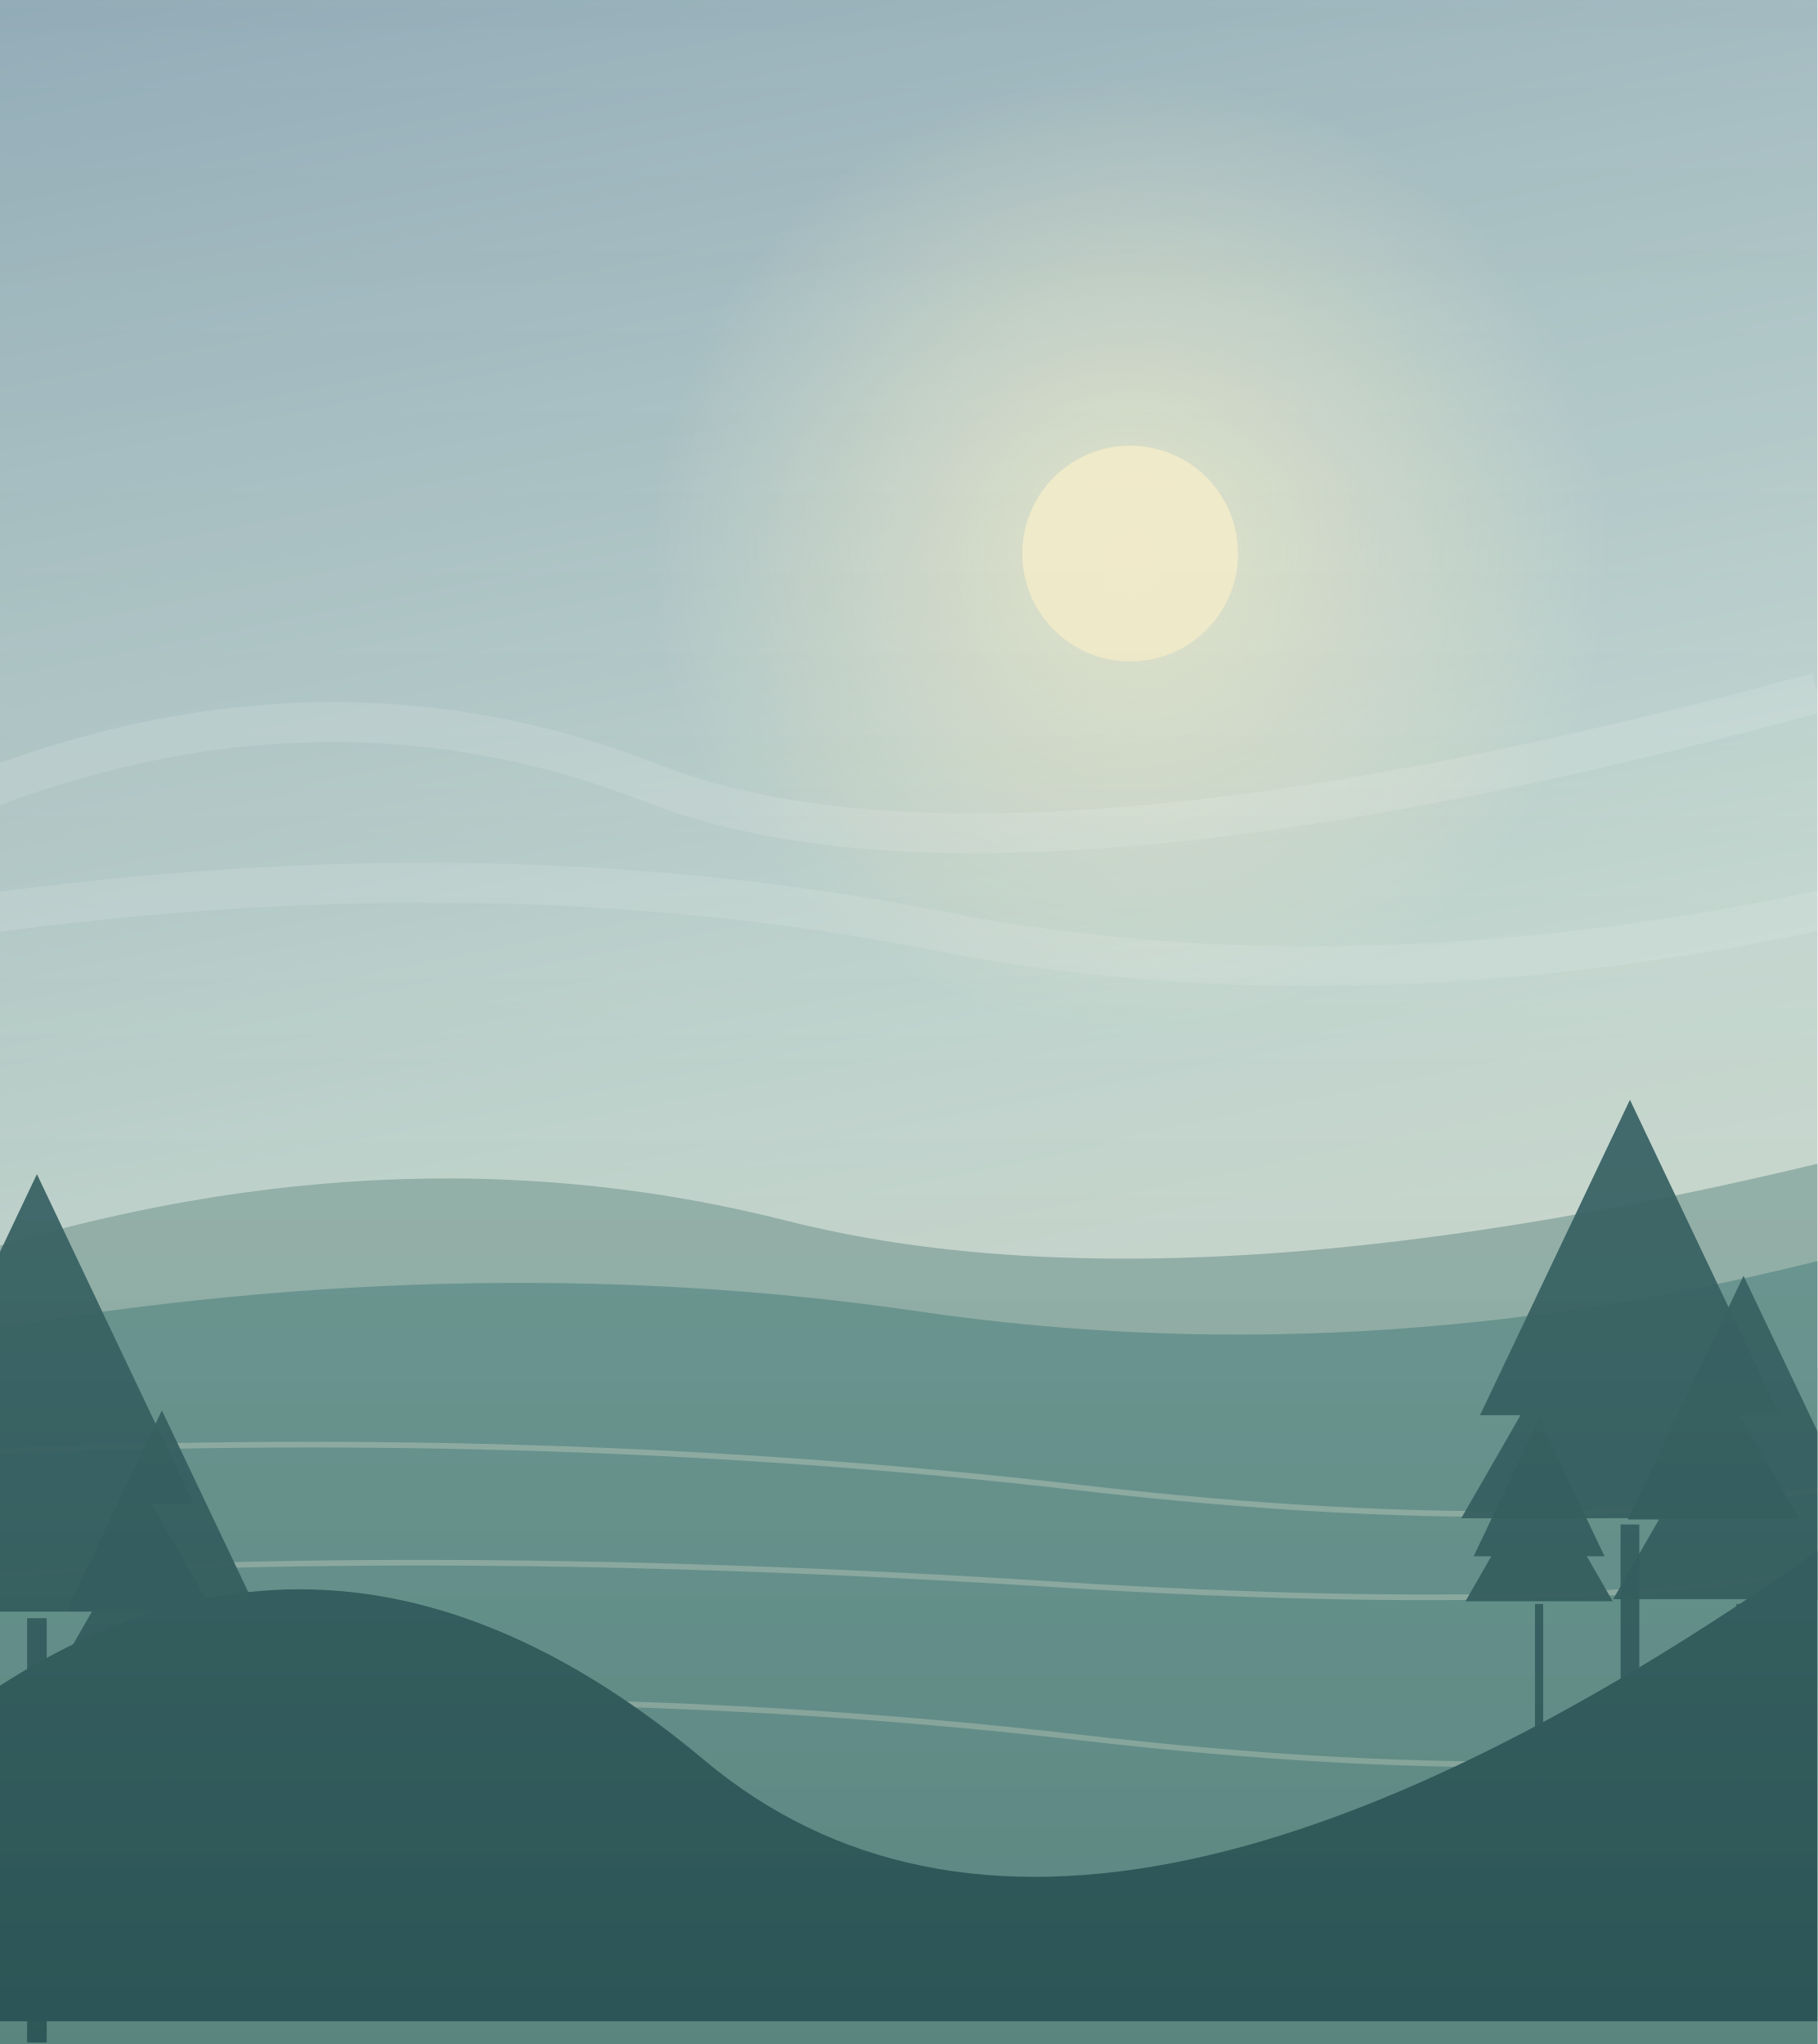
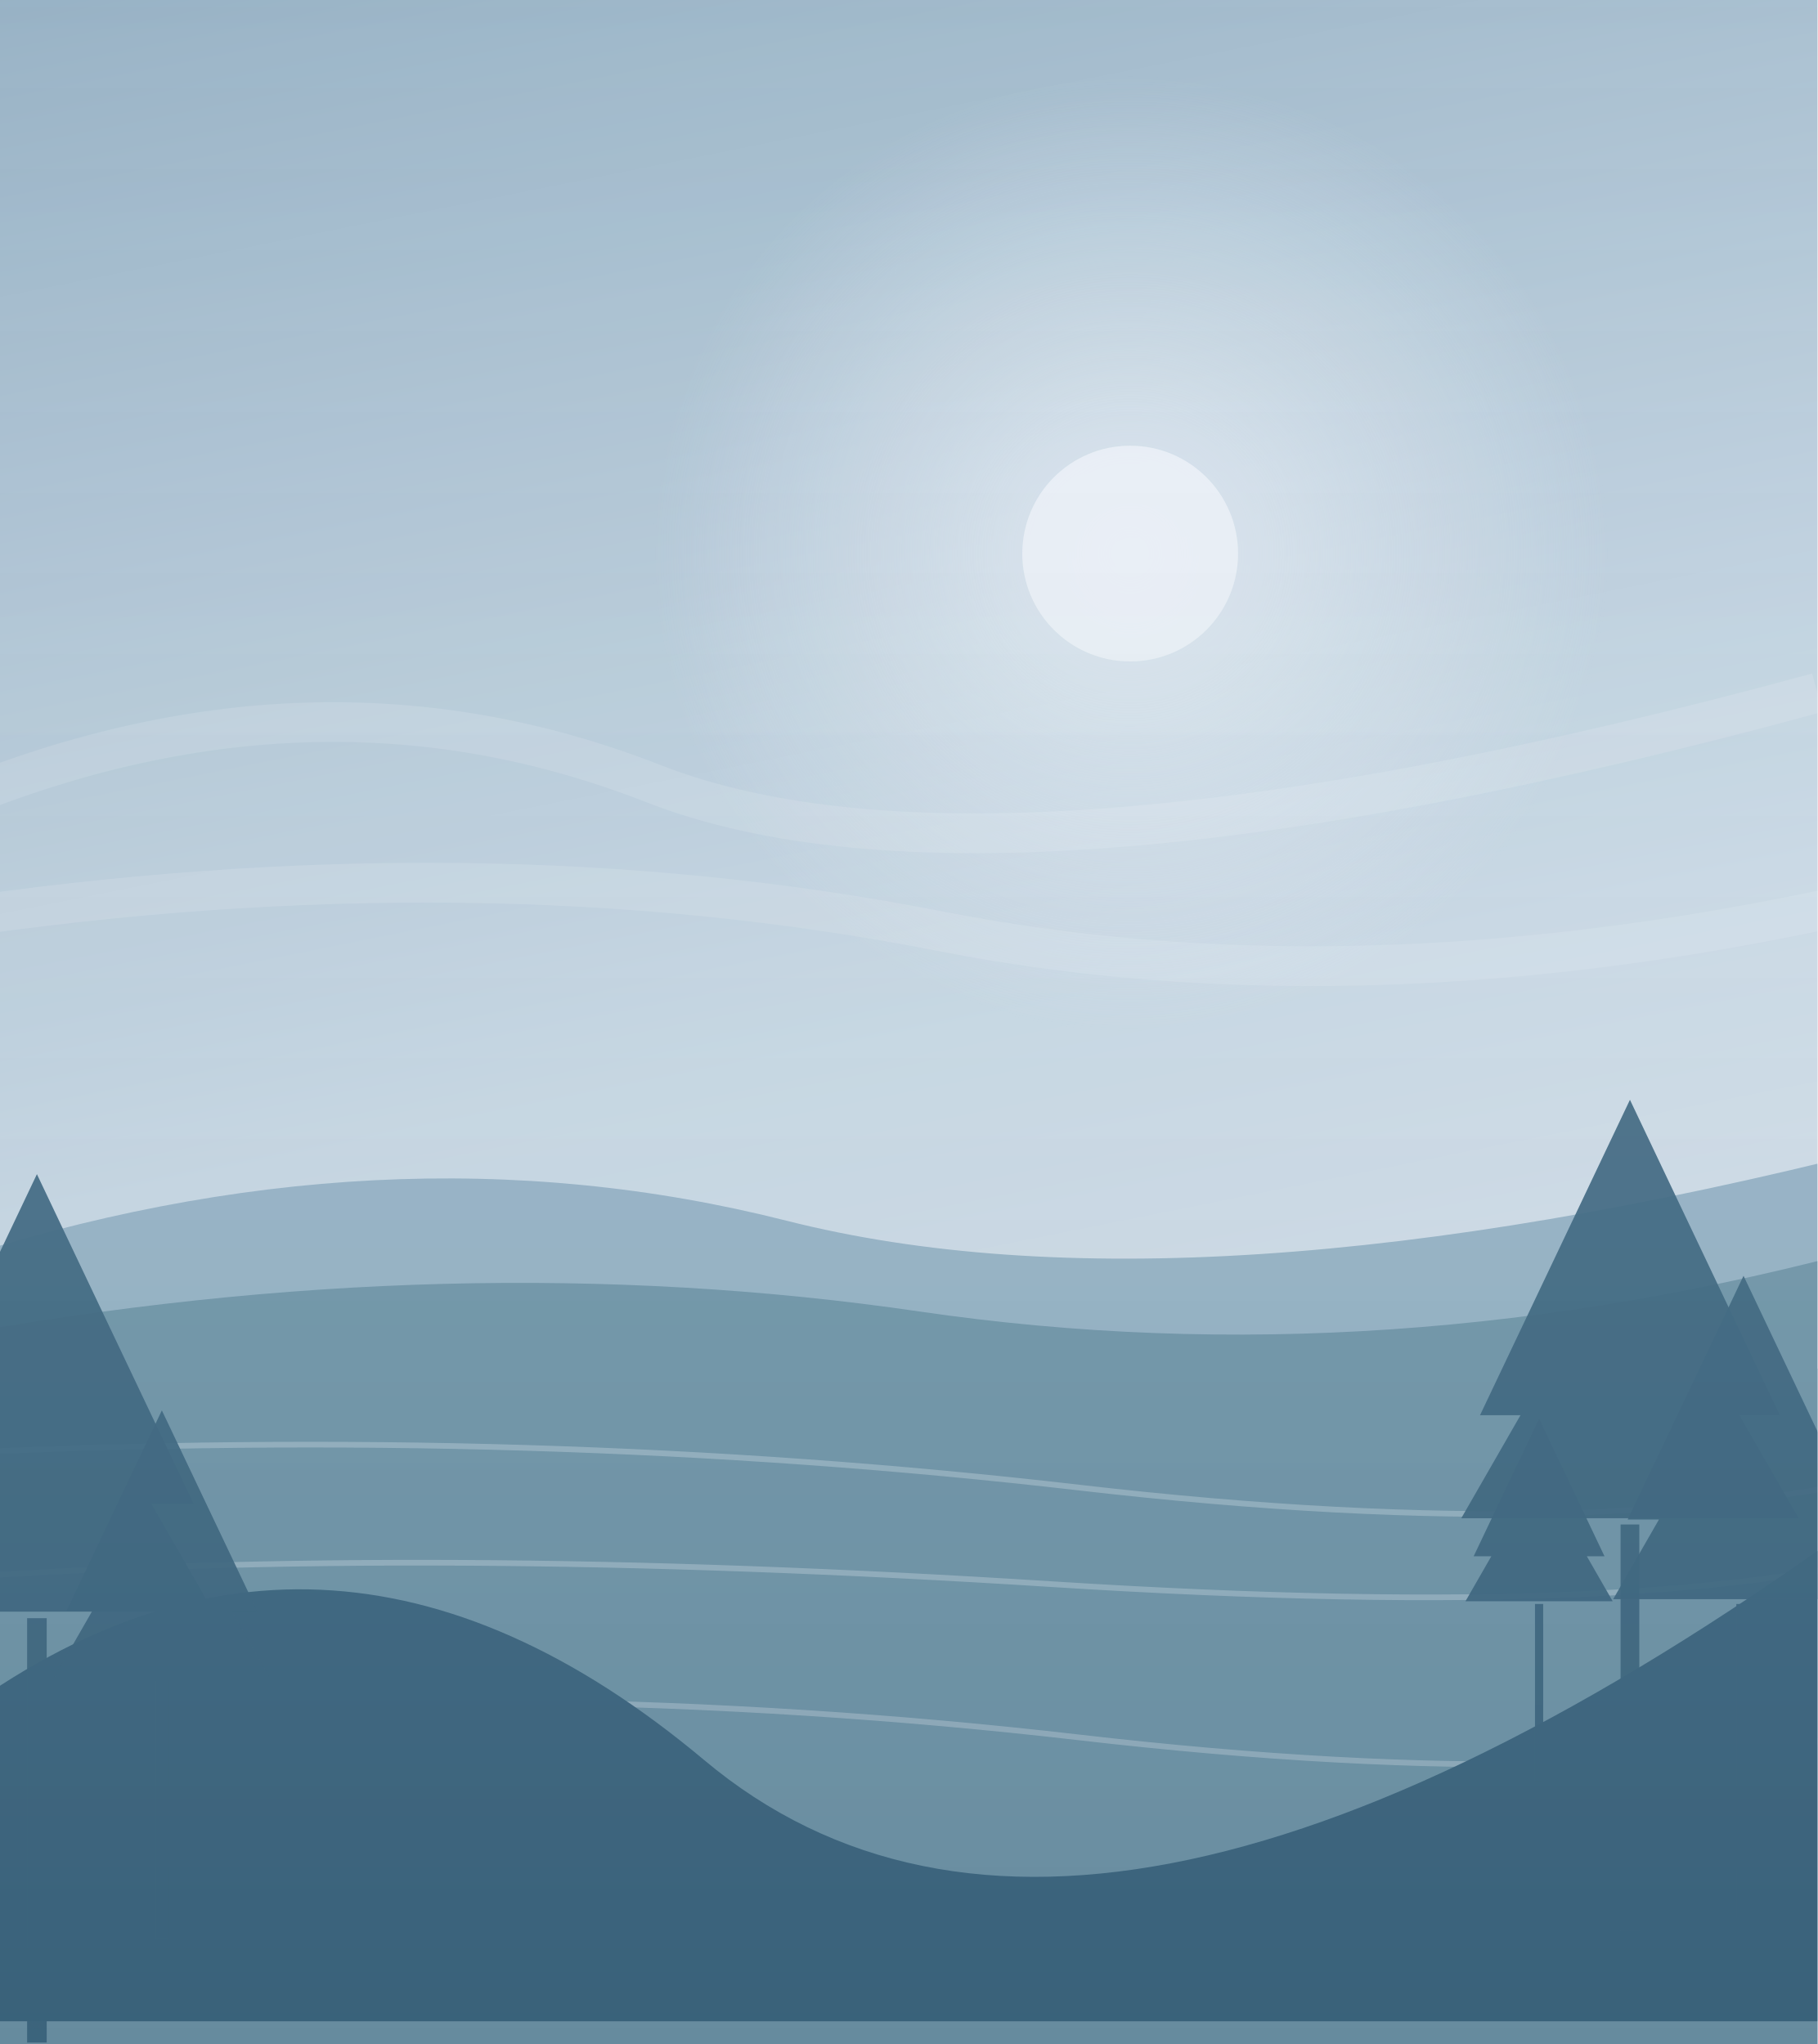
<svg xmlns="http://www.w3.org/2000/svg" viewBox="0 0 640 720" preserveAspectRatio="xMidYMid slice">
  <defs>
    <linearGradient id="sky" x2=".18" y2="1">
-       <stop stop-color="#8ba6b2" />
-       <stop offset=".58" stop-color="#c7dcd5" />
-       <stop offset="1" stop-color="#e9ecdb" />
+       <stop stop-color="#91adc1" />
+       <stop offset=".58" stop-color="#cfdfeb" />
+       <stop offset="1" stop-color="#e9f1f7" />
    </linearGradient>
    <radialGradient id="glow">
-       <stop stop-color="#f8f0ca" stop-opacity=".74" />
-       <stop offset="1" stop-color="#f8f0ca" stop-opacity="0" />
+       <stop stop-color="#eef4fa" stop-opacity=".74" />
+       <stop offset="1" stop-color="#eef4fa" stop-opacity="0" />
    </radialGradient>
    <linearGradient id="veil" x2="0" y2="1">
      <stop stop-color="#fff" stop-opacity=".06" />
-       <stop offset="1" stop-color="#071c19" stop-opacity=".16" />
+       <stop offset="1" stop-color="#18354a" stop-opacity=".16" />
    </linearGradient>
  </defs>
  <path fill="url(#sky)" d="M0 0h640v720H0z" />
  <circle cx="398" cy="195" r="169" fill="url(#glow)" />
-   <circle cx="398" cy="195" r="38" fill="#f8f0ca" opacity=".84" />
+   <circle cx="398" cy="195" r="38" fill="#eef4fa" opacity=".84" />
  <path d="M-20 284q130-55 250-8t410-32M-20 324q188-28 351 4t360-19" fill="none" stroke="#fff" stroke-opacity=".14" stroke-width="14" />
-   <path d="M-20 445Q135 394 277 430T660 405v315H-20Z" fill="#97b6ae" />
-   <path d="M-20 471Q160 438 324 462t336-23v281H-20Z" fill="#6a9993" />
-   <path d="M-20 487Q145 464 320 485t340-6v245H-20Z" fill="#6a9993" />
-   <path d="M-20 512Q190 502 380 524t300-8M-20 556Q150 544 370 558t310-14M-20 606Q190 590 380 612t300-7" fill="none" stroke="#eff1dc" stroke-opacity=".33" stroke-width="2" />
-   <path d="M-20 608Q112 506 248 620t412-88v180H-20Z" fill="#325f61" />
-   <g transform="translate(13 570) scale(1.15)" fill="#325f61" opacity=".94">
+   <path d="M-20 445Q135 394 277 430T660 405v315H-20Z" fill="#9cb9cc" />
+   <path d="M-20 471Q160 438 324 462t336-23v281H-20Z" fill="#759bae" />
+   <path d="M-20 487Q145 464 320 485t340-6v245H-20Z" fill="#759bae" />
+   <path d="M-20 512Q190 502 380 524t300-8M-20 556Q150 544 370 558t310-14M-20 606Q190 590 380 612t300-7" fill="none" stroke="#e6eff6" stroke-opacity=".33" stroke-width="2" />
+   <path d="M-20 608Q112 506 248 620t412-88v180H-20Z" fill="#3f6983" />
+   <g transform="translate(13 570) scale(1.15)" fill="#3f6983" opacity=".94">
    <path d="M-3 0h6v130h-6z" />
    <path d="M0-136-48-35h96ZM0-96-54-2h108Z" />
  </g>
-   <g transform="translate(57 592) scale(0.7)" fill="#325f61" opacity=".94">
+   <g transform="translate(57 592) scale(0.7)" fill="#3f6983" opacity=".94">
    <path d="M-3 0h6v130h-6z" />
    <path d="M0-136-48-35h96ZM0-96-54-2h108Z" />
  </g>
-   <g transform="translate(574 537) scale(1.1)" fill="#325f61" opacity=".94">
+   <g transform="translate(574 537) scale(1.1)" fill="#3f6983" opacity=".94">
    <path d="M-3 0h6v130h-6z" />
    <path d="M0-136-48-35h96ZM0-96-54-2h108Z" />
  </g>
-   <g transform="translate(614 565) scale(0.85)" fill="#325f61" opacity=".94">
+   <g transform="translate(614 565) scale(0.85)" fill="#3f6983" opacity=".94">
    <path d="M-3 0h6v130h-6z" />
    <path d="M0-136-48-35h96ZM0-96-54-2h108Z" />
  </g>
-   <g transform="translate(542 565) scale(0.48)" fill="#325f61" opacity=".94">
+   <g transform="translate(542 565) scale(0.48)" fill="#3f6983" opacity=".94">
    <path d="M-3 0h6v130h-6z" />
    <path d="M0-136-48-35h96ZM0-96-54-2h108Z" />
  </g>
  <path fill="url(#veil)" d="M0 0h640v720H0z" />
</svg>
